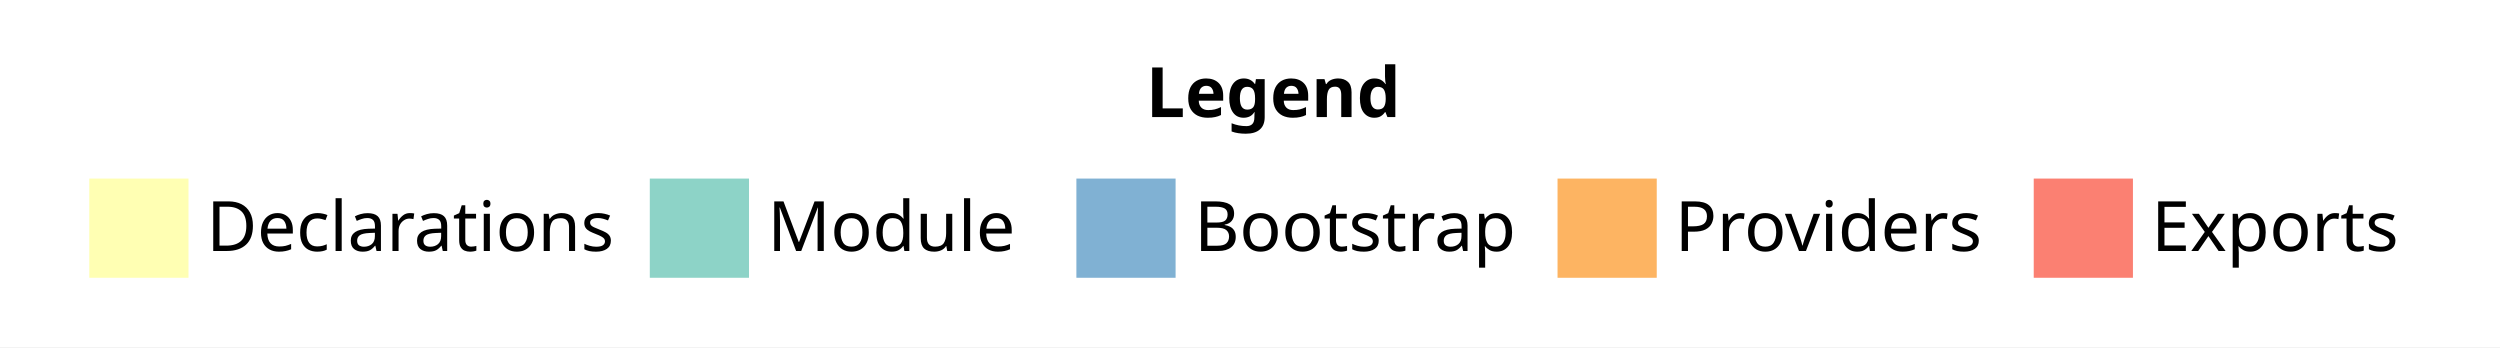
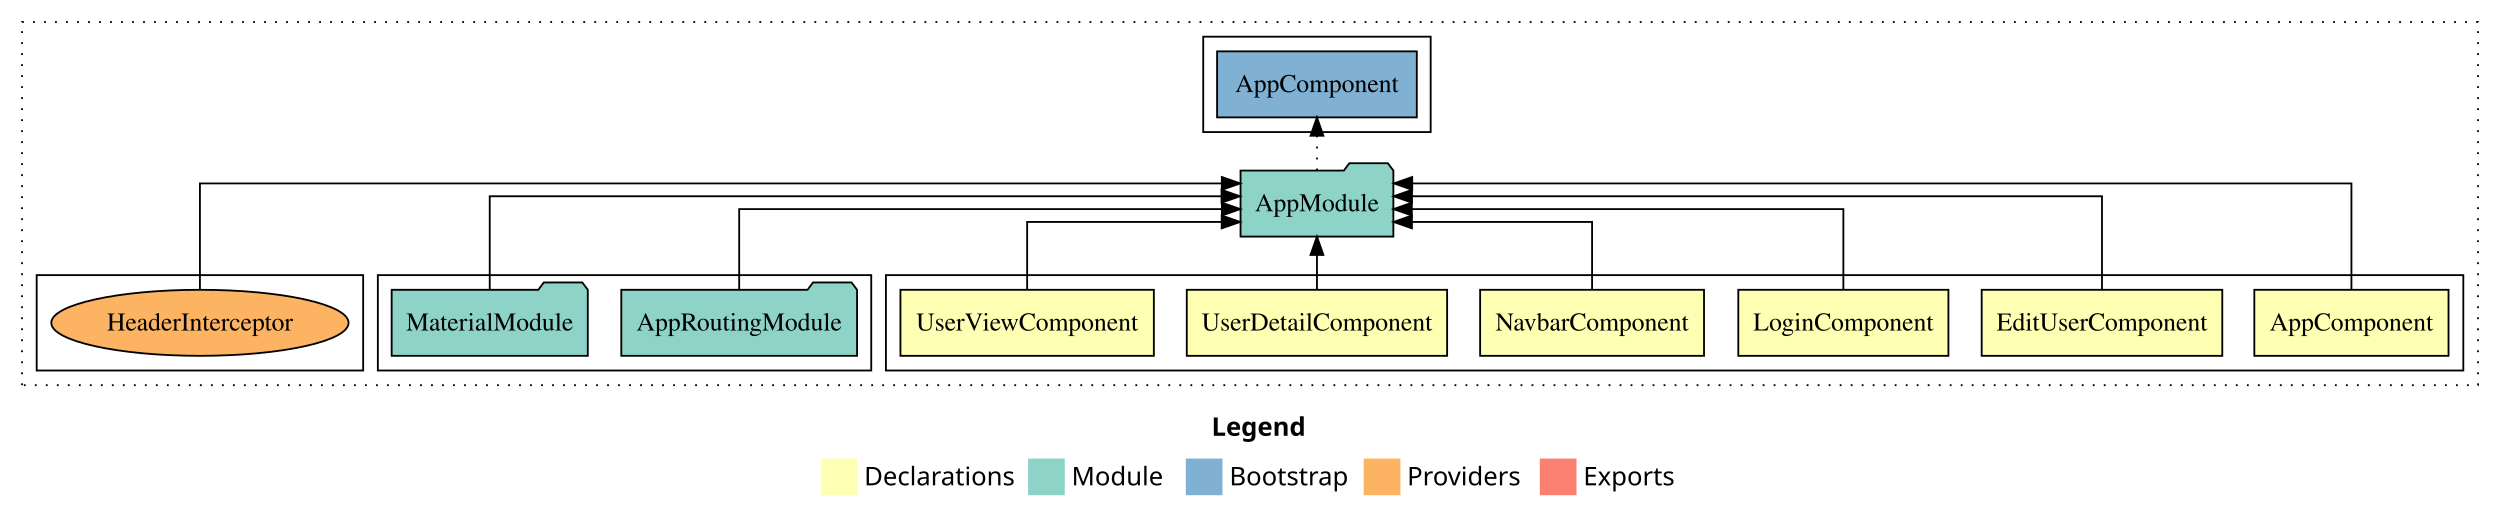
- <svg xmlns="http://www.w3.org/2000/svg" width="504pt" height="70pt" viewBox="0.00 0.00 504.00 70.00">
-   <g id="graph0" class="graph" transform="scale(1 1) rotate(0) translate(4 66)">
-     <polygon fill="white" stroke="transparent" points="-4,4 -4,-66 500,-66 500,4 -4,4" />
-     <text text-anchor="start" x="227.01" y="-42.4" font-family="sans-serif" font-weight="bold" font-size="14.00">Legend</text>
-     <polygon fill="#ffffb3" stroke="transparent" points="14,-10 14,-30 34,-30 34,-10 14,-10" />
-     <text text-anchor="start" x="37.63" y="-15.4" font-family="sans-serif" font-size="14.00">  Declarations</text>
-     <polygon fill="#8dd3c7" stroke="transparent" points="127,-10 127,-30 147,-30 147,-10 127,-10" />
-     <text text-anchor="start" x="150.73" y="-15.4" font-family="sans-serif" font-size="14.00">  Module</text>
-     <polygon fill="#80b1d3" stroke="transparent" points="213,-10 213,-30 233,-30 233,-10 213,-10" />
-     <text text-anchor="start" x="236.78" y="-15.4" font-family="sans-serif" font-size="14.00">  Bootstrap</text>
-     <polygon fill="#fdb462" stroke="transparent" points="310,-10 310,-30 330,-30 330,-10 310,-10" />
-     <text text-anchor="start" x="333.67" y="-15.4" font-family="sans-serif" font-size="14.00">  Providers</text>
-     <polygon fill="#fb8072" stroke="transparent" points="406,-10 406,-30 426,-30 426,-10 406,-10" />
-     <text text-anchor="start" x="429.73" y="-15.4" font-family="sans-serif" font-size="14.00">  Exports</text>
+ <svg xmlns="http://www.w3.org/2000/svg" width="1363pt" height="284pt" viewBox="0.00 0.00 1363.00 284.00">
+   <g id="graph0" class="graph" transform="scale(1 1) rotate(0) translate(4 280)">
+     <polygon fill="white" stroke="transparent" points="-4,4 -4,-280 1359,-280 1359,4 -4,4" />
+     <text text-anchor="start" x="656.51" y="-42.4" font-family="sans-serif" font-weight="bold" font-size="14.00">Legend</text>
+     <polygon fill="#ffffb3" stroke="transparent" points="443.5,-10 443.5,-30 463.5,-30 463.5,-10 443.5,-10" />
+     <text text-anchor="start" x="467.13" y="-15.4" font-family="sans-serif" font-size="14.00">  Declarations</text>
+     <polygon fill="#8dd3c7" stroke="transparent" points="556.5,-10 556.5,-30 576.5,-30 576.5,-10 556.5,-10" />
+     <text text-anchor="start" x="580.23" y="-15.4" font-family="sans-serif" font-size="14.00">  Module</text>
+     <polygon fill="#80b1d3" stroke="transparent" points="642.5,-10 642.5,-30 662.5,-30 662.5,-10 642.5,-10" />
+     <text text-anchor="start" x="666.28" y="-15.4" font-family="sans-serif" font-size="14.00">  Bootstrap</text>
+     <polygon fill="#fdb462" stroke="transparent" points="739.5,-10 739.5,-30 759.5,-30 759.5,-10 739.5,-10" />
+     <text text-anchor="start" x="763.17" y="-15.4" font-family="sans-serif" font-size="14.00">  Providers</text>
+     <polygon fill="#fb8072" stroke="transparent" points="835.5,-10 835.5,-30 855.5,-30 855.5,-10 835.5,-10" />
+     <text text-anchor="start" x="859.23" y="-15.4" font-family="sans-serif" font-size="14.00">  Exports</text>
+     <g id="clust1" class="cluster">
+       <polygon fill="none" stroke="black" stroke-dasharray="1,5" points="8,-70 8,-268 1347,-268 1347,-70 8,-70" />
+     </g>
+     <g id="clust2" class="cluster">
+       <polygon fill="none" stroke="black" points="479,-78 479,-130 1339,-130 1339,-78 479,-78" />
+     </g>
+     <g id="clust9" class="cluster">
+       <polygon fill="none" stroke="black" points="202,-78 202,-130 471,-130 471,-78 202,-78" />
+     </g>
+     <g id="clust11" class="cluster">
+       <polygon fill="none" stroke="black" points="652,-208 652,-260 776,-260 776,-208 652,-208" />
+     </g>
+     <g id="clust12" class="cluster">
+       <polygon fill="none" stroke="black" points="16,-78 16,-130 194,-130 194,-78 16,-78" />
+     </g>
+     <g id="node1" class="node">
+       <polygon fill="#ffffb3" stroke="black" points="1330.94,-122 1225.06,-122 1225.06,-86 1330.94,-86 1330.94,-122" />
+       <text text-anchor="middle" x="1278" y="-99.8" font-family="Times,serif" font-size="14.00">AppComponent</text>
+     </g>
+     <g id="node7" class="node">
+       <polygon fill="#8dd3c7" stroke="black" points="755.66,-187 752.66,-191 731.66,-191 728.66,-187 672.34,-187 672.34,-151 755.66,-151 755.66,-187" />
+       <text text-anchor="middle" x="714" y="-164.8" font-family="Times,serif" font-size="14.00">AppModule</text>
+     </g>
+     <g id="edge1" class="edge">
+       <path fill="none" stroke="black" d="M1278,-122.01C1278,-144.49 1278,-180 1278,-180 1278,-180 765.93,-180 765.93,-180" />
+       <polygon fill="black" stroke="black" points="765.93,-176.5 755.93,-180 765.93,-183.5 765.93,-176.5" />
+     </g>
+     <g id="node2" class="node">
+       <polygon fill="#ffffb3" stroke="black" points="1207.59,-122 1076.41,-122 1076.41,-86 1207.59,-86 1207.59,-122" />
+       <text text-anchor="middle" x="1142" y="-99.8" font-family="Times,serif" font-size="14.00">EditUserComponent</text>
+     </g>
+     <g id="edge2" class="edge">
+       <path fill="none" stroke="black" d="M1142,-122.13C1142,-142.57 1142,-173 1142,-173 1142,-173 765.82,-173 765.82,-173" />
+       <polygon fill="black" stroke="black" points="765.82,-169.5 755.82,-173 765.82,-176.5 765.82,-169.5" />
+     </g>
+     <g id="node3" class="node">
+       <polygon fill="#ffffb3" stroke="black" points="1058.28,-122 943.72,-122 943.72,-86 1058.28,-86 1058.28,-122" />
+       <text text-anchor="middle" x="1001" y="-99.8" font-family="Times,serif" font-size="14.00">LoginComponent</text>
+     </g>
+     <g id="edge3" class="edge">
+       <path fill="none" stroke="black" d="M1001,-122.27C1001,-140.56 1001,-166 1001,-166 1001,-166 765.73,-166 765.73,-166" />
+       <polygon fill="black" stroke="black" points="765.73,-162.5 755.73,-166 765.73,-169.5 765.73,-162.5" />
+     </g>
+     <g id="node4" class="node">
+       <polygon fill="#ffffb3" stroke="black" points="925.03,-122 802.97,-122 802.97,-86 925.03,-86 925.03,-122" />
+       <text text-anchor="middle" x="864" y="-99.8" font-family="Times,serif" font-size="14.00">NavbarComponent</text>
+     </g>
+     <g id="edge4" class="edge">
+       <path fill="none" stroke="black" d="M864,-122.01C864,-138.05 864,-159 864,-159 864,-159 765.78,-159 765.78,-159" />
+       <polygon fill="black" stroke="black" points="765.78,-155.5 755.78,-159 765.78,-162.5 765.78,-155.5" />
+     </g>
+     <g id="node5" class="node">
+       <polygon fill="#ffffb3" stroke="black" points="784.97,-122 643.03,-122 643.03,-86 784.97,-86 784.97,-122" />
+       <text text-anchor="middle" x="714" y="-99.8" font-family="Times,serif" font-size="14.00">UserDetailComponent</text>
+     </g>
+     <g id="edge5" class="edge">
+       <path fill="none" stroke="black" d="M714,-122.11C714,-122.11 714,-140.99 714,-140.99" />
+       <polygon fill="black" stroke="black" points="710.5,-140.99 714,-150.99 717.5,-140.99 710.5,-140.99" />
+     </g>
+     <g id="node6" class="node">
+       <polygon fill="#ffffb3" stroke="black" points="625.08,-122 486.92,-122 486.92,-86 625.08,-86 625.08,-122" />
+       <text text-anchor="middle" x="556" y="-99.8" font-family="Times,serif" font-size="14.00">UserViewComponent</text>
+     </g>
+     <g id="edge6" class="edge">
+       <path fill="none" stroke="black" d="M556,-122.01C556,-138.05 556,-159 556,-159 556,-159 662.07,-159 662.07,-159" />
+       <polygon fill="black" stroke="black" points="662.07,-162.5 672.07,-159 662.07,-155.5 662.07,-162.5" />
+     </g>
+     <g id="node10" class="node">
+       <polygon fill="#80b1d3" stroke="black" points="768.44,-252 659.56,-252 659.56,-216 768.44,-216 768.44,-252" />
+       <text text-anchor="middle" x="714" y="-229.8" font-family="Times,serif" font-size="14.00">AppComponent </text>
+     </g>
+     <g id="edge9" class="edge">
+       <path fill="none" stroke="black" stroke-dasharray="1,5" d="M714,-187.11C714,-187.11 714,-205.99 714,-205.99" />
+       <polygon fill="black" stroke="black" points="710.5,-205.99 714,-215.99 717.5,-205.99 710.5,-205.99" />
+     </g>
+     <g id="node8" class="node">
+       <polygon fill="#8dd3c7" stroke="black" points="463.27,-122 460.27,-126 439.27,-126 436.27,-122 334.73,-122 334.73,-86 463.27,-86 463.27,-122" />
+       <text text-anchor="middle" x="399" y="-99.8" font-family="Times,serif" font-size="14.00">AppRoutingModule</text>
+     </g>
+     <g id="edge7" class="edge">
+       <path fill="none" stroke="black" d="M399,-122.27C399,-140.56 399,-166 399,-166 399,-166 662.17,-166 662.17,-166" />
+       <polygon fill="black" stroke="black" points="662.17,-169.5 672.17,-166 662.17,-162.5 662.17,-169.5" />
+     </g>
+     <g id="node9" class="node">
+       <polygon fill="#8dd3c7" stroke="black" points="316.47,-122 313.47,-126 292.47,-126 289.47,-122 209.53,-122 209.53,-86 316.47,-86 316.47,-122" />
+       <text text-anchor="middle" x="263" y="-99.8" font-family="Times,serif" font-size="14.00">MaterialModule</text>
+     </g>
+     <g id="edge8" class="edge">
+       <path fill="none" stroke="black" d="M263,-122.13C263,-142.57 263,-173 263,-173 263,-173 661.98,-173 661.98,-173" />
+       <polygon fill="black" stroke="black" points="661.98,-176.5 671.98,-173 661.98,-169.5 661.98,-176.5" />
+     </g>
+     <g id="node11" class="node">
+       <ellipse fill="#fdb462" stroke="black" cx="105" cy="-104" rx="81.04" ry="18" />
+       <text text-anchor="middle" x="105" y="-99.8" font-family="Times,serif" font-size="14.00">HeaderInterceptor</text>
+     </g>
+     <g id="edge10" class="edge">
+       <path fill="none" stroke="black" d="M105,-122.01C105,-144.49 105,-180 105,-180 105,-180 662.14,-180 662.14,-180" />
+       <polygon fill="black" stroke="black" points="662.14,-183.5 672.14,-180 662.14,-176.5 662.14,-183.5" />
+     </g>
  </g>
</svg>
